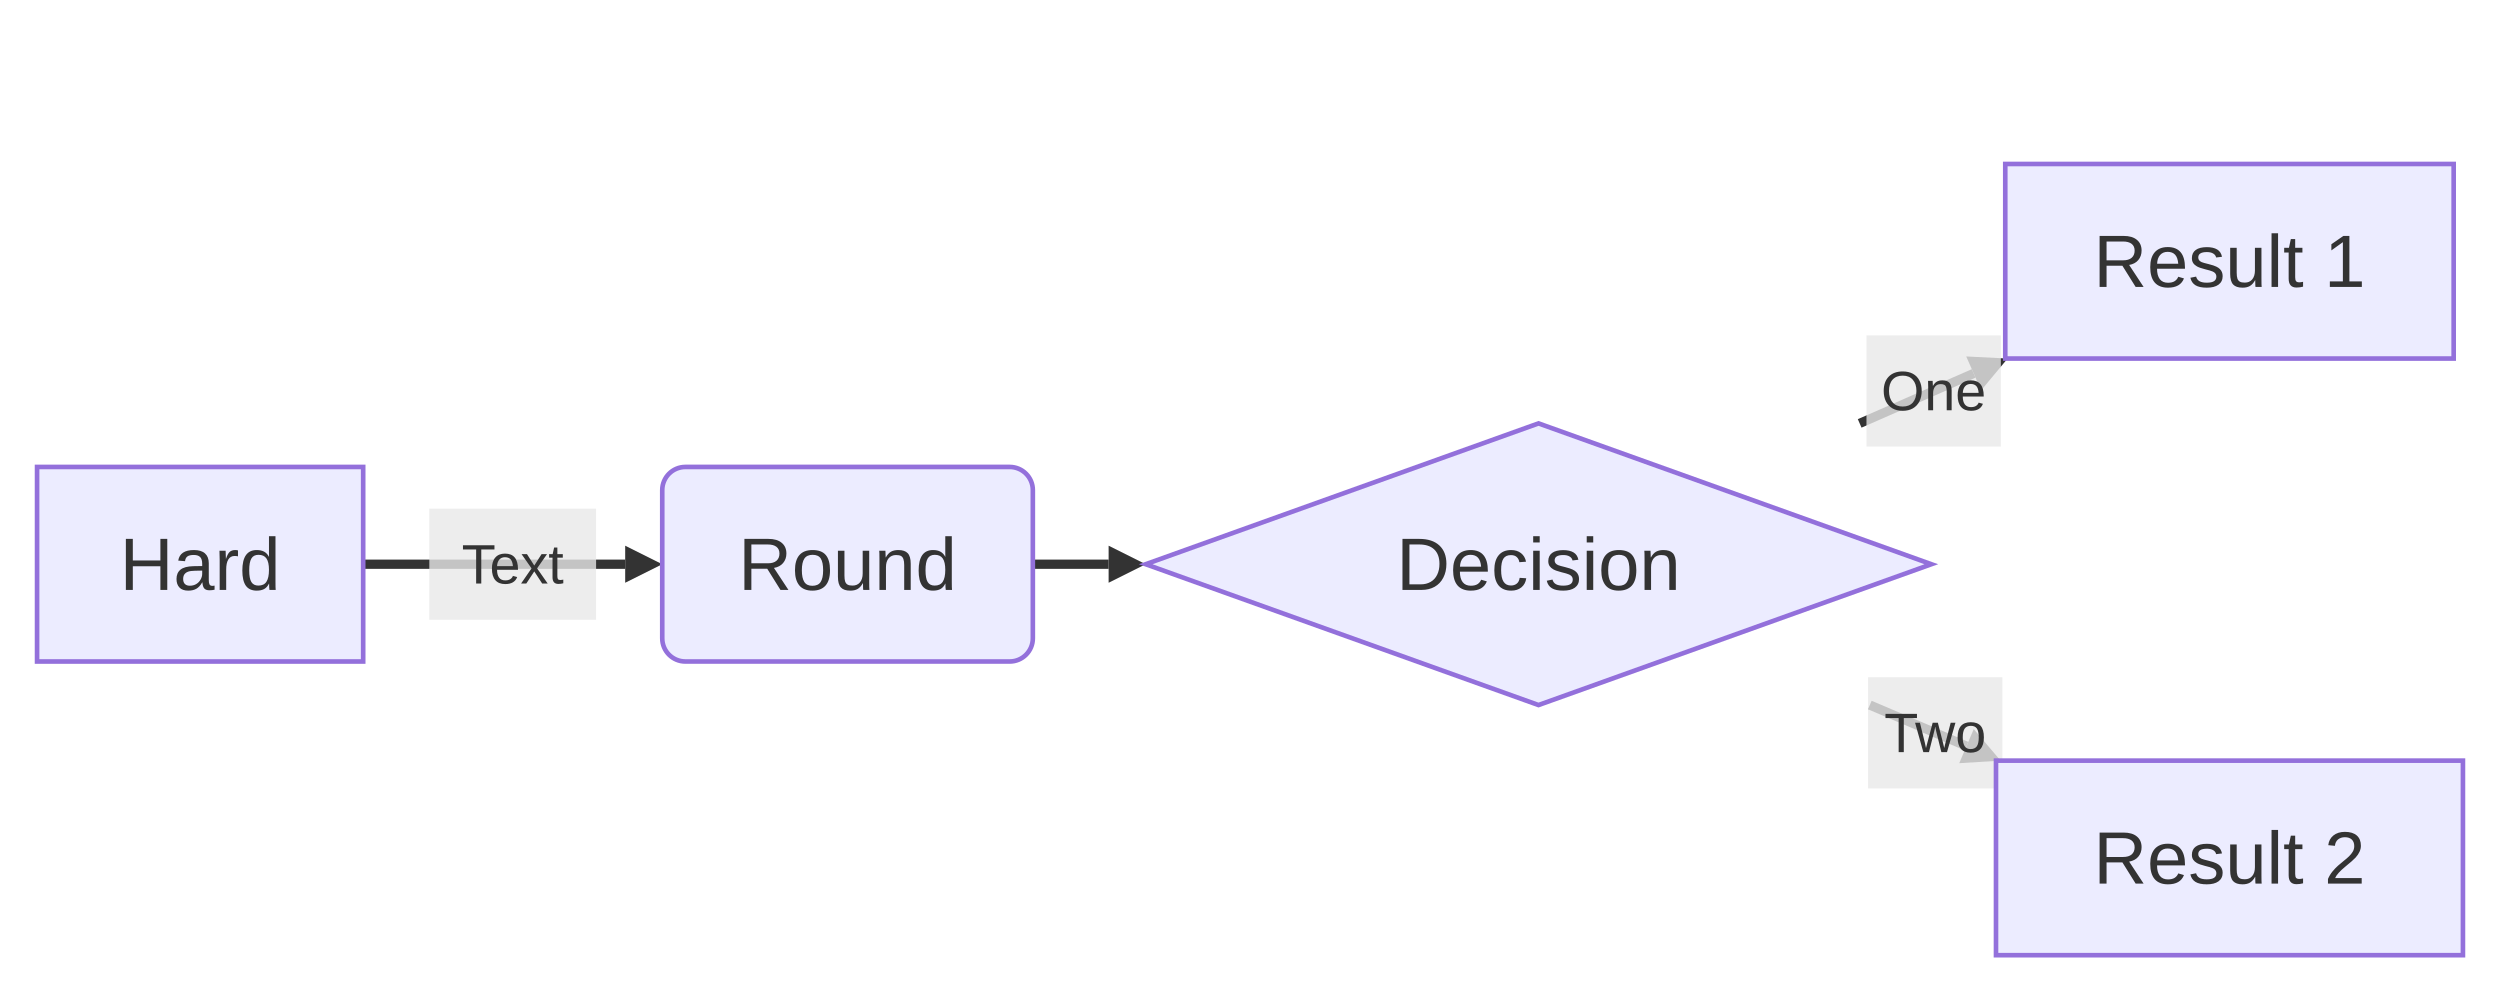
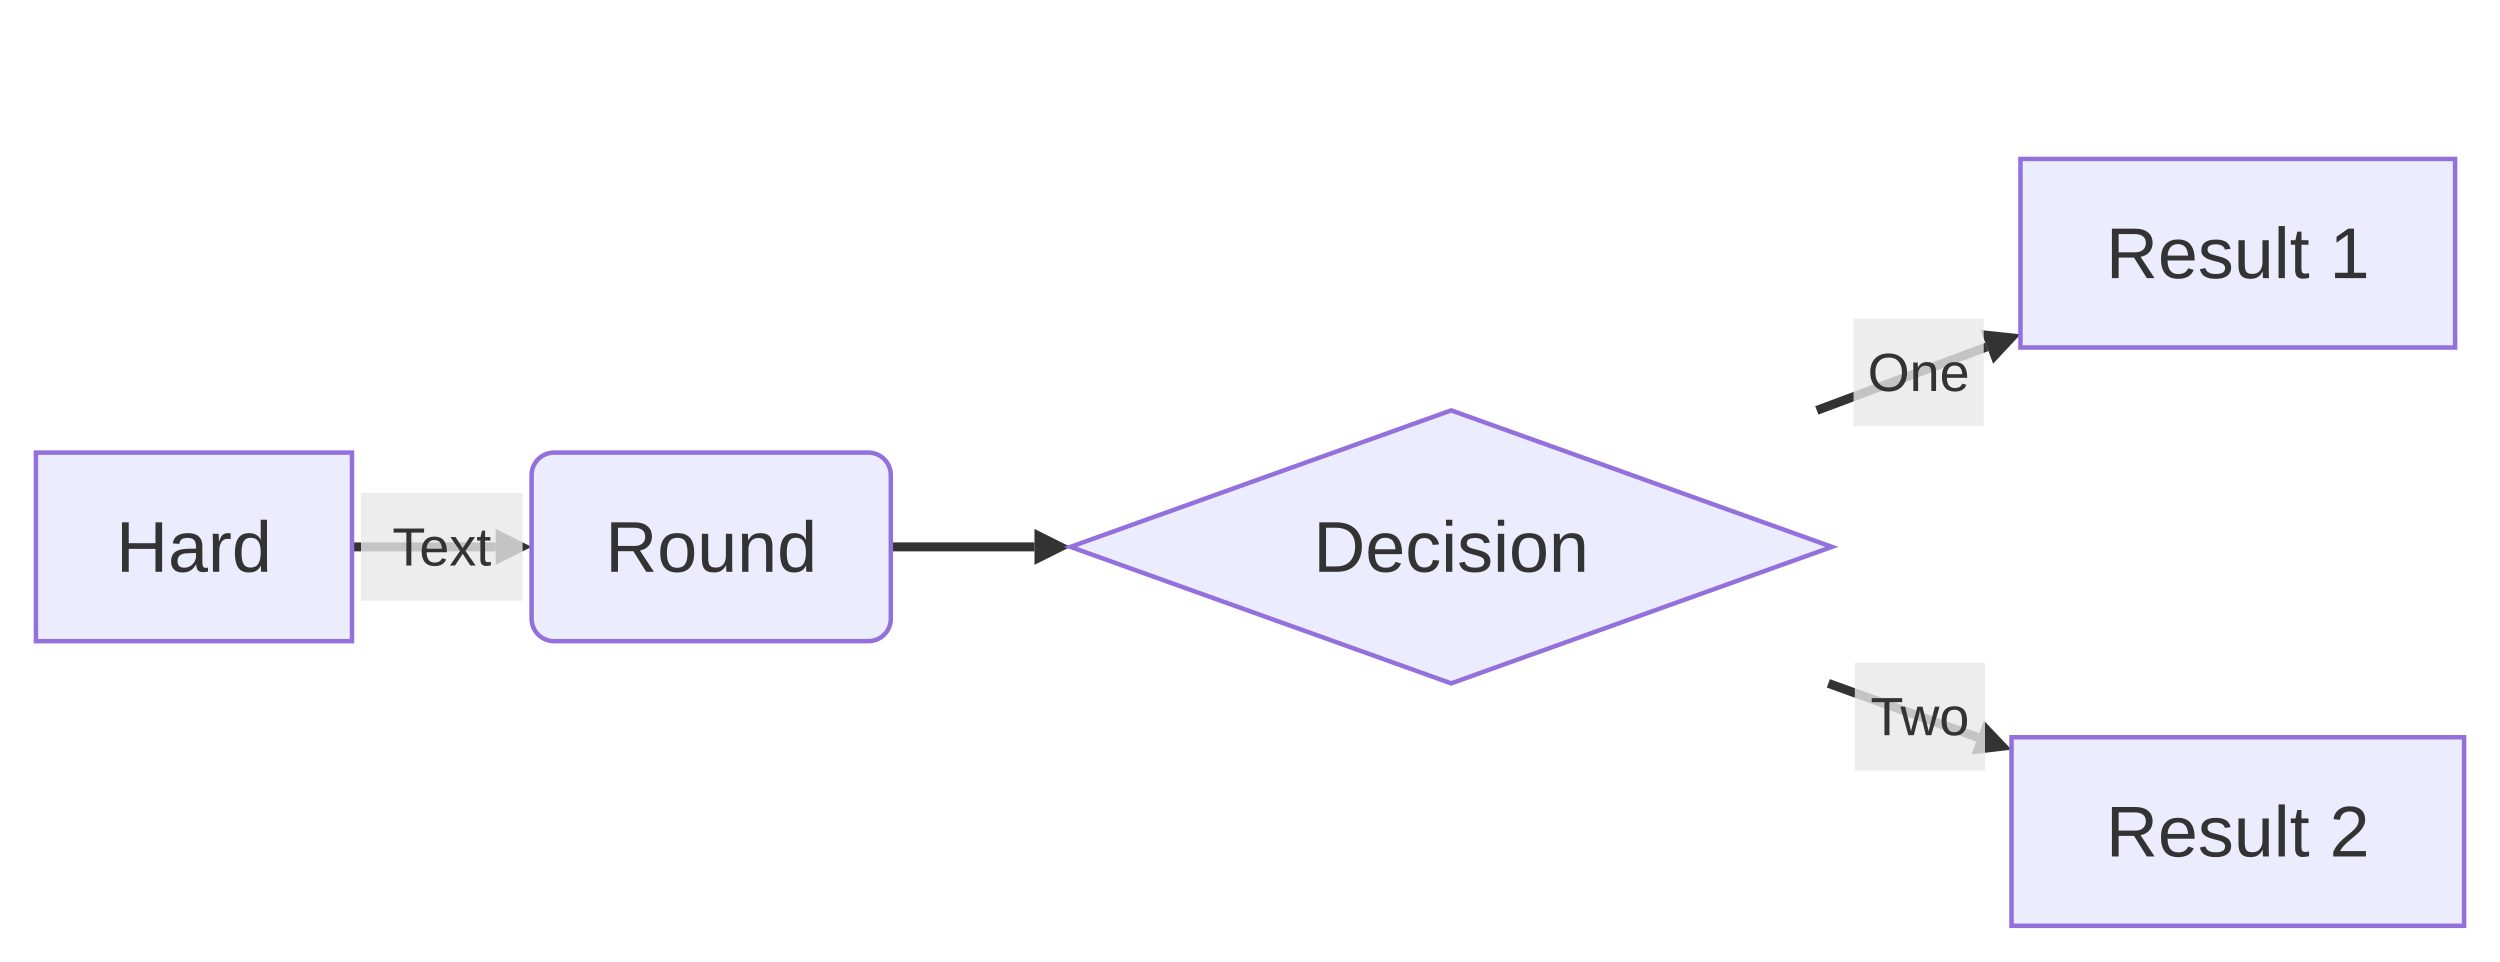
- <svg xmlns="http://www.w3.org/2000/svg" viewBox="-8 -8 539.68 214.2" width="539.68" height="214.2" style="background-color: white">
+ <svg xmlns="http://www.w3.org/2000/svg" viewBox="-8 -8 556.8 214.2" width="556.8" height="214.2" style="background-color: white">
  <defs>
    <marker id="arrow" viewBox="0 0 10 10" markerWidth="8" markerHeight="8" refX="0" refY="5" orient="auto" markerUnits="userSpaceOnUse">
      <path d="M 0 0 L 10 5 L 0 10 z" fill="#333333" />
    </marker>
    <marker id="circle-end" viewBox="0 0 10 10" markerWidth="8" markerHeight="8" refX="10" refY="5" orient="auto" markerUnits="userSpaceOnUse">
      <circle cx="5" cy="5" r="5" fill="#333333" />
    </marker>
    <marker id="cross-end" viewBox="0 0 11 11" markerWidth="8" markerHeight="8" refX="10" refY="5.5" orient="auto" markerUnits="userSpaceOnUse">
      <path d="M 1,1 l 9,9 M 10,1 l -9,9" stroke="#333333" stroke-width="2" />
    </marker>
    <marker id="arrow-reverse" viewBox="0 0 10 10" markerWidth="8" markerHeight="8" refX="0" refY="5" orient="auto-start-reverse" markerUnits="userSpaceOnUse">
      <path d="M 0 0 L 10 5 L 0 10 z" fill="#333333" />
    </marker>
  </defs>
  <style>.node rect, .node polygon, .node circle, .node &gt; path, .node line { fill: #ECECFF; stroke: #9370DB; stroke-width: 1; }
.node text { fill: #333333; font-family: "trebuchet ms", verdana, arial, sans-serif, "Apple Color Emoji", "Segoe UI Emoji", "Noto Color Emoji", "Twemoji Mozilla"; font-size: 16px; }
.edge path { fill: none; stroke: #333333; }
.edge text { fill: #333333; font-family: "trebuchet ms", verdana, arial, sans-serif, "Apple Color Emoji", "Segoe UI Emoji", "Noto Color Emoji", "Twemoji Mozilla"; font-size: 12px; }
.subgraph rect { fill: #ffffde; stroke: #aaaa33; stroke-width: 1; opacity: 0.5; }
.subgraph text { fill: #333333; font-family: "trebuchet ms", verdana, arial, sans-serif, "Apple Color Emoji", "Segoe UI Emoji", "Noto Color Emoji", "Twemoji Mozilla"; font-size: 12px; font-weight: bold; }
</style>
  <g class="edge" data-edge-source="A" data-edge-target="B">
-     <path d="M70.4,113.8 L126.96,113.8" stroke-width="2" marker-end="url(#arrow)" />
-     <rect x="84.68" y="101.8" width="36.0" height="24.0" fill="rgba(232,232,232,0.8)" stroke="none" />
-     <text text-anchor="middle" dominant-baseline="central" x="102.68" y="113.8">Text</text>
+     <path d="M70.4,113.8 L102.4,113.8" stroke-width="2" marker-end="url(#arrow)" />
+     <rect x="72.4" y="101.8" width="36.0" height="24.0" fill="rgba(232,232,232,0.8)" stroke="none" />
+     <text text-anchor="middle" dominant-baseline="central" x="90.4" y="113.8">Text</text>
  </g>
  <g class="edge" data-edge-source="B" data-edge-target="C">
-     <path d="M214.96,113.8 L231.32,113.8" stroke-width="2" marker-end="url(#arrow)" />
+     <path d="M190.4,113.8 L222.4,113.8" stroke-width="2" marker-end="url(#arrow)" />
  </g>
  <g class="edge" data-edge-source="C" data-edge-target="D">
-     <path d="M393.45,83.4 L418.06,72.61" stroke-width="2" marker-end="url(#arrow)" />
-     <rect x="394.92" y="64.4" width="29.0" height="24.0" fill="rgba(232,232,232,0.8)" stroke="none" />
-     <text text-anchor="middle" dominant-baseline="central" x="409.42" y="76.4">One</text>
+     <path d="M396.64,83.4 L434.51,69.26" stroke-width="2" marker-end="url(#arrow)" />
+     <rect x="404.82" y="62.93" width="29.0" height="24.0" fill="rgba(232,232,232,0.8)" stroke="none" />
+     <text text-anchor="middle" dominant-baseline="central" x="419.32" y="74.93">One</text>
  </g>
  <g class="edge" data-edge-source="C" data-edge-target="E">
-     <path d="M395.64,144.2 L416.51,153.07" stroke-width="2" marker-end="url(#arrow)" />
-     <rect x="395.26" y="138.2" width="29.0" height="24.0" fill="rgba(232,232,232,0.8)" stroke="none" />
-     <text text-anchor="middle" dominant-baseline="central" x="409.76" y="150.2">Two</text>
+     <path d="M399.21,144.2 L432.48,156.24" stroke-width="2" marker-end="url(#arrow)" />
+     <rect x="405.1" y="139.58" width="29.0" height="24.0" fill="rgba(232,232,232,0.8)" stroke="none" />
+     <text text-anchor="middle" dominant-baseline="central" x="419.6" y="151.58">Two</text>
  </g>
  <g class="node" data-node-id="A">
    <rect x="0.0" y="92.8" width="70.4" height="42.0" />
    <text text-anchor="middle" dominant-baseline="central" font-family="&quot;trebuchet ms&quot;, verdana, arial, sans-serif, &quot;Apple Color Emoji&quot;, &quot;Segoe UI Emoji&quot;, &quot;Noto Color Emoji&quot;, &quot;Twemoji Mozilla&quot;" x="35.2" y="113.8">Hard</text>
  </g>
  <g class="node" data-node-id="B">
-     <rect x="134.96" y="92.8" width="80.0" height="42.0" rx="5" ry="5" />
-     <text text-anchor="middle" dominant-baseline="central" font-family="&quot;trebuchet ms&quot;, verdana, arial, sans-serif, &quot;Apple Color Emoji&quot;, &quot;Segoe UI Emoji&quot;, &quot;Noto Color Emoji&quot;, &quot;Twemoji Mozilla&quot;" x="174.96" y="113.8">Round</text>
+     <rect x="110.4" y="92.8" width="80.0" height="42.0" rx="5" ry="5" />
+     <text text-anchor="middle" dominant-baseline="central" font-family="&quot;trebuchet ms&quot;, verdana, arial, sans-serif, &quot;Apple Color Emoji&quot;, &quot;Segoe UI Emoji&quot;, &quot;Noto Color Emoji&quot;, &quot;Twemoji Mozilla&quot;" x="150.4" y="113.8">Round</text>
  </g>
  <g class="node" data-node-id="C">
-     <polygon points="324.12,83.4 408.92,113.8 324.12,144.2 239.32,113.8" />
-     <text text-anchor="middle" dominant-baseline="central" font-family="&quot;trebuchet ms&quot;, verdana, arial, sans-serif, &quot;Apple Color Emoji&quot;, &quot;Segoe UI Emoji&quot;, &quot;Noto Color Emoji&quot;, &quot;Twemoji Mozilla&quot;" x="324.12" y="113.8">Decision</text>
+     <polygon points="315.2,83.4 400.0,113.8 315.2,144.2 230.4,113.8" />
+     <text text-anchor="middle" dominant-baseline="central" font-family="&quot;trebuchet ms&quot;, verdana, arial, sans-serif, &quot;Apple Color Emoji&quot;, &quot;Segoe UI Emoji&quot;, &quot;Noto Color Emoji&quot;, &quot;Twemoji Mozilla&quot;" x="315.2" y="113.8">Decision</text>
  </g>
  <g class="node" data-node-id="D">
-     <rect x="424.88" y="27.4" width="96.8" height="42.0" />
-     <text text-anchor="middle" dominant-baseline="central" font-family="&quot;trebuchet ms&quot;, verdana, arial, sans-serif, &quot;Apple Color Emoji&quot;, &quot;Segoe UI Emoji&quot;, &quot;Noto Color Emoji&quot;, &quot;Twemoji Mozilla&quot;" x="473.28" y="48.4">Result 1</text>
+     <rect x="442.0" y="27.4" width="96.8" height="42.0" />
+     <text text-anchor="middle" dominant-baseline="central" font-family="&quot;trebuchet ms&quot;, verdana, arial, sans-serif, &quot;Apple Color Emoji&quot;, &quot;Segoe UI Emoji&quot;, &quot;Noto Color Emoji&quot;, &quot;Twemoji Mozilla&quot;" x="490.4" y="48.4">Result 1</text>
  </g>
  <g class="node" data-node-id="E">
-     <rect x="422.88" y="156.2" width="100.8" height="42.0" />
-     <text text-anchor="middle" dominant-baseline="central" font-family="&quot;trebuchet ms&quot;, verdana, arial, sans-serif, &quot;Apple Color Emoji&quot;, &quot;Segoe UI Emoji&quot;, &quot;Noto Color Emoji&quot;, &quot;Twemoji Mozilla&quot;" x="473.28" y="177.2">Result 2</text>
+     <rect x="440.0" y="156.2" width="100.8" height="42.0" />
+     <text text-anchor="middle" dominant-baseline="central" font-family="&quot;trebuchet ms&quot;, verdana, arial, sans-serif, &quot;Apple Color Emoji&quot;, &quot;Segoe UI Emoji&quot;, &quot;Noto Color Emoji&quot;, &quot;Twemoji Mozilla&quot;" x="490.4" y="177.2">Result 2</text>
  </g>
</svg>
